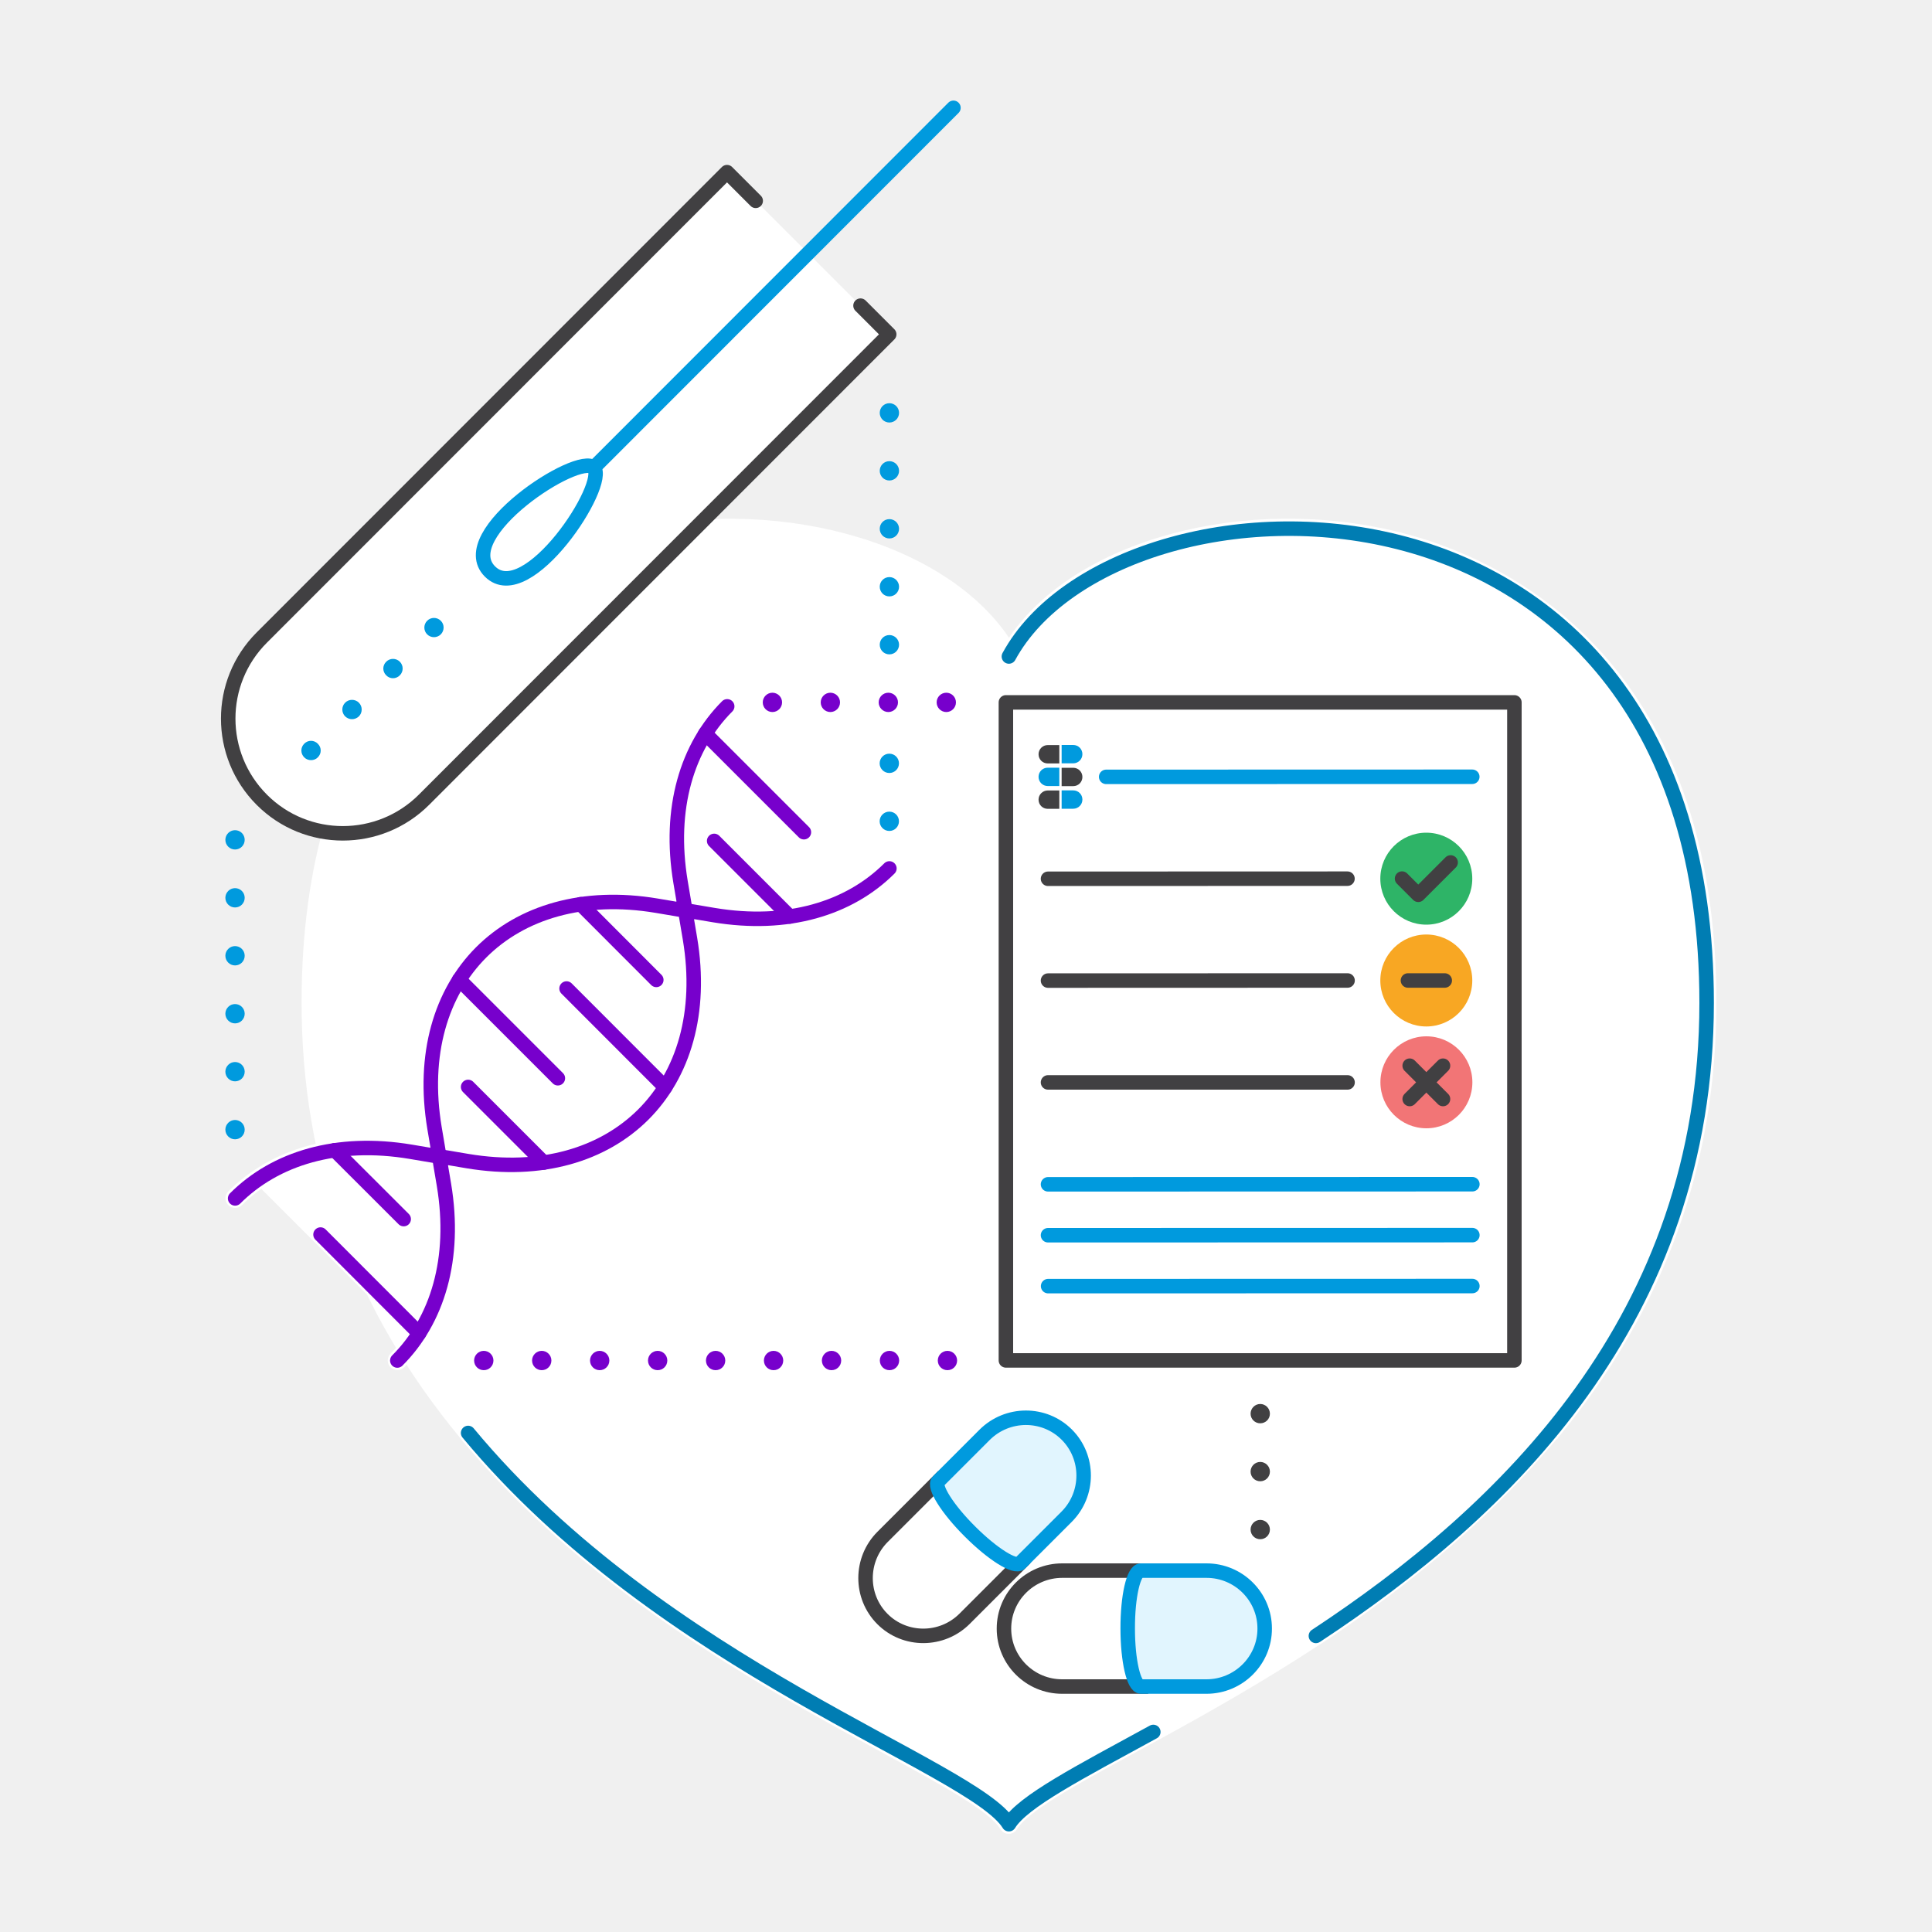
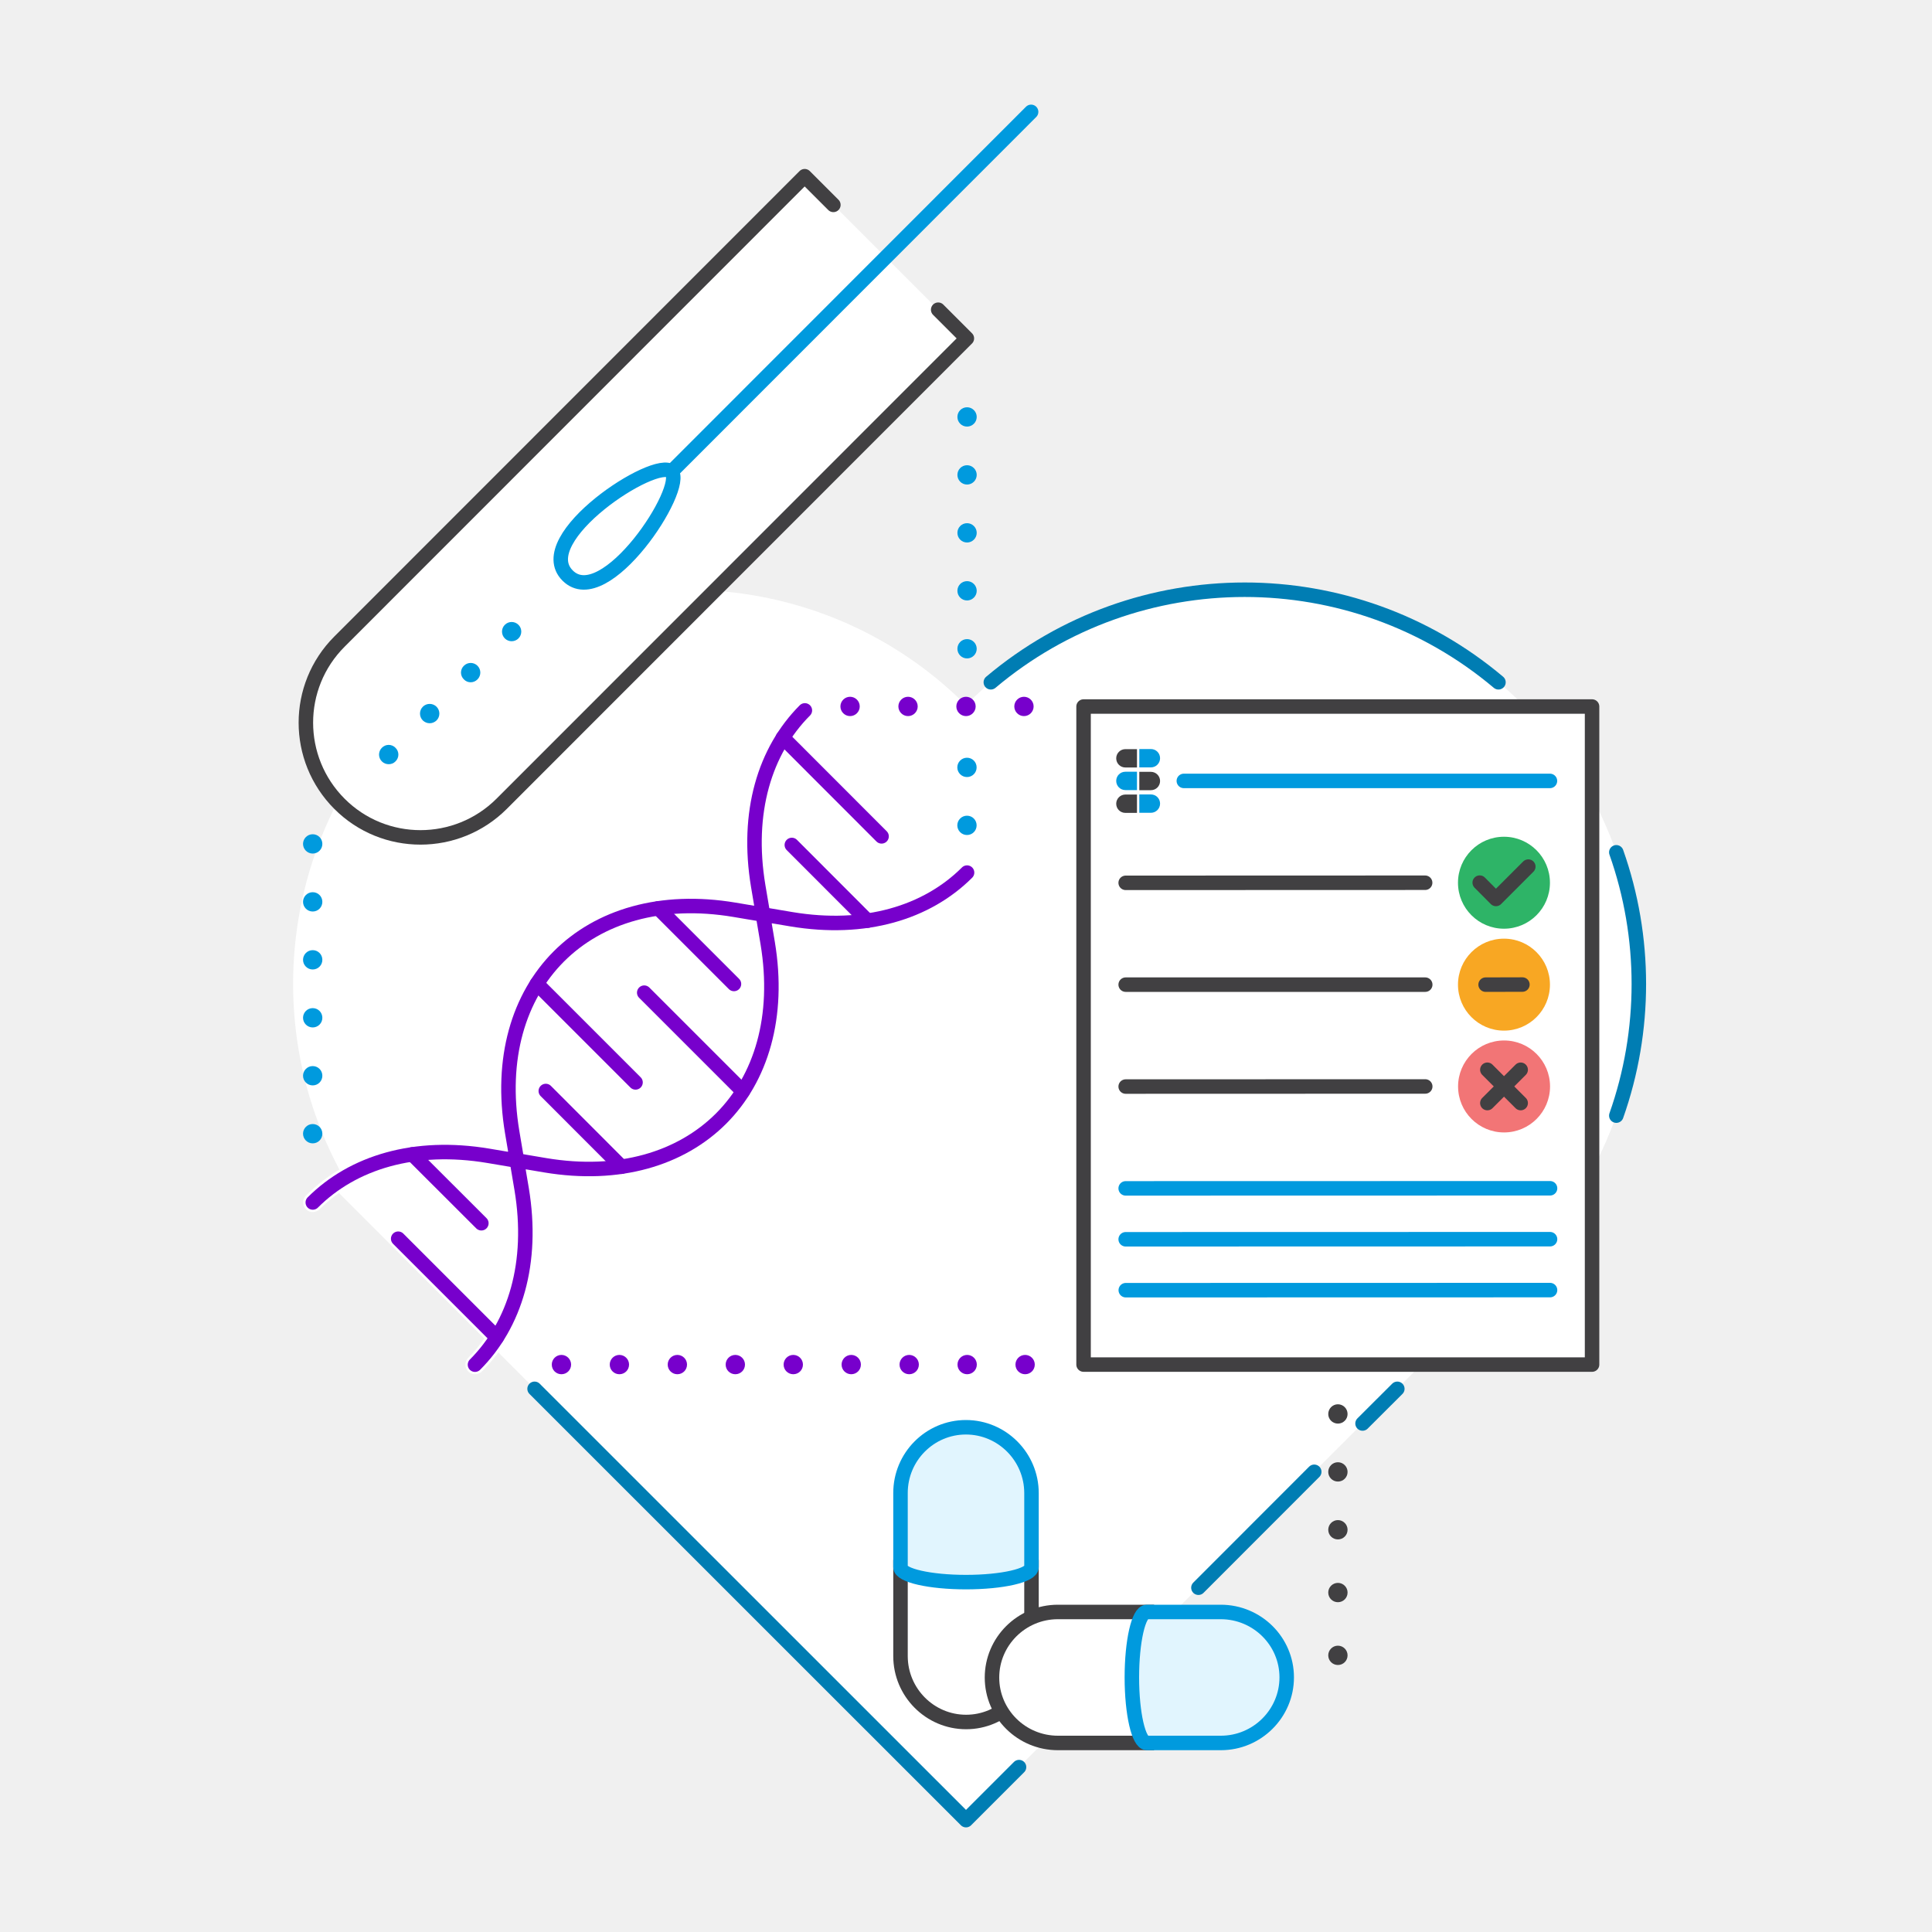
- <svg xmlns="http://www.w3.org/2000/svg" viewBox="0 0 200 200">
+ <svg xmlns="http://www.w3.org/2000/svg" id="a" viewBox="0 0 200 200">
  <defs>
    <style>.h,.i,.j,.k,.l,.m,.n,.o,.p,.q,.r{stroke-width:1.5px;}.h,.i,.j,.k,.n,.o,.p,.q,.r{stroke-linecap:round;}.h,.i,.j,.k,.p,.q,.r{fill:none;}.h,.j,.k,.l,.m{stroke-miterlimit:10;}.h,.m,.n,.p{stroke:#009ade;}.i,.k{stroke:#70c;}.i,.n,.o,.p,.q,.r{stroke-linejoin:round;}.j,.l,.o,.r{stroke:#414042;}.s{fill:#f8a723;}.t{fill:#f27576;}.u,.l,.n,.o{fill:#fff;}.v{fill:#009ade;}.w{fill:#2eb467;}.x{fill:#414042;}.y{fill:#70c;}.m{fill:#e1f5fe;}.q{stroke:#007db3;}</style>
  </defs>
-   <g id="a">
+   <g>
+     <path class="u" d="M100,73c-15.94-15.93-41.77-15.93-57.71,0-15.93,15.94-15.93,41.77,0,57.71l57.71,57.7,57.7-57.71c15.93-15.94,15.93-41.77,0-57.71-15.94-15.93-41.77-15.93-57.71,0Z" />
+     <path class="q" d="M155.12,70.63c-15.15-12.78-37.4-12.77-52.55,0" />
+     <path class="q" d="M167.32,115.49c3.11-8.8,3.11-18.46,0-27.26" />
+     <line class="q" x1="141.05" y1="147.36" x2="144.65" y2="143.77" />
+     <line class="q" x1="124.06" y1="164.36" x2="136.05" y2="152.36" />
+     <polyline class="q" points="55.34 143.77 100 188.42 105.49 182.93" />
+   </g>
+   <g id="b">
+     <path class="u" d="M100.81,89.62c-.39-.39-1.02-.39-1.41,0-.62,.62-1.29,1.18-2,1.68l-15.06-15.06c.51-.71,1.06-1.38,1.68-2,.39-.39,.39-1.02,0-1.41-.39-.39-1.02-.39-1.41,0-4.58,4.58-6.4,11.35-5.11,19.05l.26,1.57-1.57-.26c-7.7-1.29-14.47,.53-19.05,5.11-4.58,4.58-6.4,11.35-5.11,19.05l.26,1.57-1.57-.26c-7.7-1.29-14.47,.53-19.05,5.11-.39,.39-.39,1.02,0,1.41,.2,.2,.45,.29,.71,.29s.51-.1,.71-.29c.62-.62,1.29-1.18,2-1.68l15.06,15.06c-.51,.71-1.06,1.38-1.68,2-.39,.39-.39,1.02,0,1.41,.2,.2,.45,.29,.71,.29s.51-.1,.71-.29c4.58-4.58,6.4-11.35,5.11-19.05l-.26-1.57,1.57,.26c7.7,1.29,14.47-.53,19.05-5.11,4.58-4.58,6.4-11.35,5.11-19.05l-.26-1.57,1.57,.26c7.7,1.29,14.47-.53,19.05-5.11,.39-.39,.39-1.02,0-1.41Z" />
+     <line class="k" x1="55.58" y1="101.84" x2="65.79" y2="112.05" />
+     <line class="k" x1="68.15" y1="94.03" x2="75.98" y2="101.86" />
+     <line class="k" x1="81.05" y1="76.36" x2="91.26" y2="86.58" />
+     <path class="k" d="M32.38,124.48c4.16-4.16,10.55-6.11,18.18-4.83l1.48,.25,1.48,.25-.25-1.48-.25-1.48c-1.27-7.62,.67-14.01,4.83-18.18,4.16-4.16,10.55-6.11,18.18-4.83l1.48,.25,1.48,.25-.25-1.48-.25-1.48c-1.27-7.62,.67-14.01,4.83-18.18" />
+     <line class="k" x1="56.5" y1="112.94" x2="64.33" y2="120.78" />
+     <line class="k" x1="66.69" y1="102.76" x2="76.9" y2="112.97" />
+     <line class="k" x1="81.97" y1="87.47" x2="89.8" y2="95.31" />
+     <path class="k" d="M49.17,141.27c4.16-4.16,6.1-10.55,4.83-18.18l-.25-1.48-.25-1.48,1.48,.25,1.48,.25c7.62,1.27,14.01-.67,18.18-4.83,4.16-4.16,6.1-10.55,4.83-18.18l-.25-1.48-.25-1.48,1.48,.25,1.48,.25c7.62,1.27,14.01-.67,18.18-4.83" />
+     <line class="k" x1="41.22" y1="128.23" x2="51.43" y2="138.44" />
+     <line class="i" x1="42.69" y1="119.5" x2="49.83" y2="126.63" />
+     <path class="y" d="M105,73.13c0-.55,.45-1,1-1h0c.55,0,1,.45,1,1h0c0,.55-.45,1-1,1h0c-.55,0-1-.45-1-1Zm-6,0c0-.55,.45-1,1-1h0c.55,0,1,.45,1,1h0c0,.55-.45,1-1,1h0c-.55,0-1-.45-1-1Zm-6,0c0-.55,.45-1,1-1h0c.55,0,1,.45,1,1h0c0,.55-.45,1-1,1h0c-.55,0-1-.45-1-1Zm-6,0c0-.55,.45-1,1-1h0c.55,0,1,.45,1,1h0c0,.55-.45,1-1,1h0c-.55,0-1-.45-1-1Z" />
+     <path class="y" d="M105.12,141.26c0-.55,.45-1,1-1h0c.55,0,1,.45,1,1h0c0,.56-.45,1-1,1h0c-.55,0-1-.44-1-1Zm-6,0c0-.55,.45-1,1-1h0c.55,0,1,.45,1,1h0c0,.56-.45,1-1,1h0c-.55,0-1-.44-1-1Zm-6,0c0-.55,.45-1,1-1h0c.55,0,1,.45,1,1h0c0,.56-.45,1-1,1h0c-.55,0-1-.44-1-1Zm-6,0c0-.55,.45-1,1-1h0c.55,0,1,.45,1,1h0c0,.56-.45,1-1,1h0c-.55,0-1-.44-1-1Zm-6,0c0-.55,.45-1,1-1h0c.55,0,1,.45,1,1h0c0,.56-.45,1-1,1h0c-.55,0-1-.44-1-1Zm-6,0c0-.55,.45-1,1-1h0c.55,0,1,.45,1,1h0c0,.56-.45,1-1,1h0c-.55,0-1-.44-1-1Zm-6,0c0-.55,.45-1,1-1h0c.55,0,1,.45,1,1h0c0,.56-.45,1-1,1h0c-.55,0-1-.44-1-1Zm-6,0c0-.55,.45-1,1-1h0c.55,0,1,.45,1,1h0c0,.56-.45,1-1,1h0c-.55,0-1-.44-1-1Zm-6,0c0-.55,.45-1,1-1h0c.55,0,1,.45,1,1h0c0,.56-.45,1-1,1h0c-.55,0-1-.44-1-1Z" />
+   </g>
+   <g id="c">
+     <path id="d" class="o" d="M86.27,21.21l-2.97-2.97-48.16,48.18c-4.64,4.64-4.63,12.15,0,16.79s12.15,4.63,16.79,0l48.16-48.18-2.97-2.97" />
    <g>
-       <path class="u" d="M161.21,148.96s.03-.07,.05-.1c11.01-13.29,16.42-28.21,16.42-45.07,0-29.43-14.88-41.43-25.76-46.27-.06-.03-.12-.06-.18-.08-.06-.03-.12-.05-.19-.08-2.44-1.06-4.67-1.76-6.46-2.21-16.11-4.1-33.84,.76-40.64,10.87-6.8-10.1-24.53-14.96-40.64-10.87-1.79,.46-4.02,1.16-6.46,2.21-.06,.03-.12,.05-.19,.08-.06,.03-.12,.06-.18,.08-10.88,4.84-25.76,16.83-25.76,46.27,0,16.87,5.42,31.78,16.42,45.07,.02,.03,.03,.07,.05,.1,.27,.33,.56,.63,.83,.96,.16,.19,.33,.38,.5,.57,1.63,1.88,3.33,3.67,5.08,5.38l.02,.02c1.92,1.87,3.9,3.65,5.91,5.33,.11,.09,.21,.18,.31,.26,.59,.49,1.18,.97,1.77,1.44,.3,.24,.61,.48,.91,.72,.49,.38,.98,.77,1.47,1.14,.62,.47,1.25,.94,1.89,1.4,.2,.15,.41,.3,.61,.45,1.65,1.19,3.36,2.37,5.12,3.54,.02,.01,.04,.02,.06,.03,6.01,3.96,11.84,7.23,16.83,9.95h0l2.11,1.16c6.31,3.43,11.29,6.14,12.46,8.05,.18,.3,.5,.48,.85,.48h0c.35,0,.67-.18,.85-.48,1.18-1.91,6.16-4.62,12.46-8.05l2.11-1.15h0c4.99-2.73,10.82-6,16.83-9.95,.02-.01,.04-.02,.06-.03,1.77-1.16,3.47-2.34,5.12-3.54,.2-.15,.41-.3,.61-.45,.64-.47,1.27-.93,1.89-1.4,.49-.37,.98-.76,1.47-1.14,.3-.24,.61-.48,.91-.72,.59-.47,1.18-.95,1.77-1.44,.11-.09,.21-.18,.31-.26,2.01-1.68,3.99-3.46,5.91-5.33l.02-.02c1.75-1.71,3.45-3.5,5.08-5.38,.17-.19,.33-.38,.5-.57,.27-.32,.56-.63,.83-.96Z" />
-       <path class="q" d="M136.22,169.35c19.42-12.79,40.45-32.78,40.45-65.54,0-58.7-60.99-56.52-72.23-35.85" />
-       <path class="q" d="M48.46,148.34c20.13,24.3,52.26,34.47,55.98,40.5,1.45-2.35,7.24-5.34,14.95-9.55" />
-     </g>
-     <g id="b">
-       <path class="u" d="M92.77,89.19c-.39-.39-1.02-.39-1.41,0-.62,.62-1.29,1.18-2,1.68l-15.06-15.06c.51-.71,1.06-1.38,1.68-2,.39-.39,.39-1.02,0-1.41-.39-.39-1.02-.39-1.41,0-4.58,4.58-6.4,11.35-5.11,19.05l.26,1.57-1.57-.26c-7.7-1.29-14.47,.53-19.05,5.11-4.58,4.58-6.4,11.35-5.11,19.05l.26,1.57-1.57-.26c-7.7-1.29-14.47,.53-19.05,5.11-.39,.39-.39,1.02,0,1.41,.2,.2,.45,.29,.71,.29s.51-.1,.71-.29c.62-.62,1.29-1.18,2-1.68l15.06,15.06c-.51,.71-1.06,1.38-1.68,2-.39,.39-.39,1.02,0,1.41,.2,.2,.45,.29,.71,.29s.51-.1,.71-.29c4.58-4.58,6.4-11.35,5.11-19.05l-.26-1.57,1.57,.26c7.7,1.29,14.47-.53,19.05-5.11,4.58-4.58,6.4-11.35,5.11-19.05l-.26-1.57,1.57,.26c7.7,1.29,14.47-.53,19.05-5.11,.39-.39,.39-1.02,0-1.41Z" />
-       <line class="k" x1="47.54" y1="101.41" x2="57.75" y2="111.62" />
-       <line class="k" x1="60.11" y1="93.6" x2="67.94" y2="101.44" />
-       <line class="k" x1="73.01" y1="75.94" x2="83.22" y2="86.15" />
-       <path class="k" d="M24.34,124.06c4.16-4.16,10.55-6.11,18.18-4.83l1.48,.25,1.48,.25-.25-1.48-.25-1.48c-1.27-7.62,.67-14.01,4.83-18.18,4.16-4.16,10.55-6.11,18.18-4.83l1.48,.25,1.48,.25-.25-1.48-.25-1.48c-1.27-7.62,.67-14.01,4.83-18.18" />
-       <line class="k" x1="48.46" y1="112.52" x2="56.29" y2="120.35" />
-       <line class="k" x1="58.65" y1="102.33" x2="68.86" y2="112.55" />
-       <line class="k" x1="73.93" y1="87.05" x2="81.76" y2="94.88" />
-       <path class="k" d="M41.13,140.84c4.16-4.16,6.1-10.55,4.83-18.18l-.25-1.48-.25-1.48,1.48,.25,1.48,.25c7.62,1.27,14.01-.67,18.18-4.83,4.16-4.16,6.1-10.55,4.83-18.18l-.25-1.48-.25-1.48,1.48,.25,1.48,.25c7.62,1.27,14.01-.67,18.18-4.83" />
-       <line class="k" x1="33.18" y1="127.8" x2="43.39" y2="138.02" />
-       <line class="i" x1="34.65" y1="119.07" x2="41.79" y2="126.2" />
-     </g>
-     <g id="c">
-       <rect class="o" x="104.13" y="72.71" width="52.64" height="68.12" />
-       <g>
-         <circle class="w" cx="147.65" cy="90.96" r="4.76" />
-         <polyline class="r" points="150.17 89.28 146.82 92.63 145.14 90.95" />
-       </g>
-       <g>
-         <circle class="s" cx="147.65" cy="101.5" r="4.76" />
-         <line class="j" x1="145.75" y1="101.5" x2="149.56" y2="101.5" />
-       </g>
-       <g>
-         <circle class="t" cx="147.66" cy="112.04" r="4.76" />
-         <line class="j" x1="145.93" y1="110.32" x2="149.38" y2="113.77" />
-         <line class="j" x1="145.93" y1="113.77" x2="149.38" y2="110.32" />
-       </g>
-       <g>
-         <line class="j" x1="108.49" y1="90.97" x2="139.49" y2="90.96" />
-         <line class="h" x1="114.51" y1="80.42" x2="152.41" y2="80.41" />
-         <line class="j" x1="108.49" y1="101.51" x2="139.5" y2="101.5" />
-         <line class="j" x1="108.49" y1="112.05" x2="139.5" y2="112.05" />
-         <line class="h" x1="108.5" y1="133.14" x2="152.42" y2="133.13" />
-         <line class="h" x1="108.49" y1="122.6" x2="152.42" y2="122.59" />
-         <line class="h" x1="108.49" y1="127.87" x2="152.42" y2="127.86" />
-       </g>
-       <g id="d">
-         <path class="x" d="M109.66,77.13h-1.2c-.52,0-.95,.42-.95,.95s.42,.95,.95,.95h1.2v-1.89" />
-         <path class="v" d="M109.9,79.02h1.2c.52,0,.95-.42,.95-.95s-.42-.95-.95-.95h-1.2v1.89" />
-         <path class="x" d="M109.66,81.83h-1.2c-.52,0-.95,.42-.95,.95s.42,.95,.95,.95h1.2v-1.89" />
-         <path class="v" d="M109.9,83.72h1.2c.52,0,.95-.42,.95-.95s-.42-.95-.95-.95h-1.2v1.89" />
-         <path class="x" d="M109.9,79.48h1.2c.52,0,.95,.42,.95,.95s-.42,.95-.95,.95h-1.2v-1.89" />
-         <path class="v" d="M109.66,81.37h-1.2c-.52,0-.95-.42-.95-.95s.42-.95,.95-.95h1.2v1.89" />
-       </g>
-     </g>
-     <g id="e">
-       <path id="f" class="o" d="M78.23,20.79l-2.97-2.97L27.1,66c-4.64,4.64-4.63,12.15,0,16.79s12.15,4.63,16.79,0l48.16-48.18-2.97-2.97" />
-       <g>
-         <line class="p" x1="61.47" y1="48.41" x2="98.7" y2="11.16" />
-         <path class="n" d="M50.72,59.16c-3.86-3.86,9.15-12.35,10.74-10.75,1.6,1.6-6.88,14.61-10.74,10.75Z" />
-       </g>
+       <line class="p" x1="69.51" y1="48.83" x2="106.74" y2="11.58" />
+       <path class="n" d="M58.76,59.58c-3.86-3.86,9.15-12.35,10.74-10.75,1.6,1.6-6.88,14.61-10.74,10.75Z" />
    </g>
    <g>
-       <path class="v" d="M91.07,66.74c0-.55,.44-1,1-1h0c.55,0,1,.45,1,1h0c0,.55-.45,1-1,1h0c-.56,0-1-.45-1-1Zm0-6c0-.55,.44-1,1-1h0c.55,0,1,.45,1,1h0c0,.55-.45,1-1,1h0c-.56,0-1-.45-1-1Zm0-6c0-.55,.44-1,1-1h0c.55,0,1,.45,1,1h0c0,.55-.45,1-1,1h0c-.56,0-1-.45-1-1Zm0-6c0-.55,.44-1,1-1h0c.55,0,1,.45,1,1h0c0,.55-.45,1-1,1h0c-.56,0-1-.45-1-1Zm0-6c0-.55,.44-1,1-1h0c.55,0,1,.45,1,1h0c0,.55-.45,1-1,1h0c-.56,0-1-.45-1-1Z" />
-       <path class="v" d="M91.06,85.02c0-.55,.45-1,1-1h0c.56,0,1,.45,1,1h0c0,.55-.44,1-1,1h0c-.55,0-1-.45-1-1Zm0-6c0-.55,.45-1,1-1h0c.56,0,1,.45,1,1h0c0,.55-.44,1-1,1h0c-.55,0-1-.45-1-1Z" />
+       <path class="v" d="M99.11,67.16c0-.55,.44-1,1-1h0c.55,0,1,.45,1,1h0c0,.55-.45,1-1,1h0c-.56,0-1-.45-1-1Zm0-6c0-.55,.44-1,1-1h0c.55,0,1,.45,1,1h0c0,.55-.45,1-1,1h0c-.56,0-1-.45-1-1Zm0-6c0-.55,.44-1,1-1h0c.55,0,1,.45,1,1h0c0,.55-.45,1-1,1h0c-.56,0-1-.45-1-1Zm0-6c0-.55,.44-1,1-1h0c.55,0,1,.45,1,1h0c0,.55-.45,1-1,1h0c-.56,0-1-.45-1-1Zm0-6c0-.55,.44-1,1-1h0c.55,0,1,.45,1,1h0c0,.55-.45,1-1,1h0c-.56,0-1-.45-1-1Z" />
+       <path class="v" d="M99.1,85.44c0-.55,.45-1,1-1h0c.56,0,1,.45,1,1h0c0,.55-.44,1-1,1h0c-.55,0-1-.45-1-1Zm0-6c0-.55,.45-1,1-1h0c.56,0,1,.45,1,1h0c0,.55-.44,1-1,1h0c-.55,0-1-.45-1-1Z" />
    </g>
-     <path class="v" d="M23.33,116.94c0-.55,.45-1,1-1h0c.56,0,1,.45,1,1h0c0,.55-.44,1-1,1h0c-.55,0-1-.45-1-1Zm0-6c0-.55,.45-1,1-1h0c.56,0,1,.45,1,1h0c0,.55-.44,1-1,1h0c-.55,0-1-.45-1-1Zm0-6c0-.55,.45-1,1-1h0c.56,0,1,.45,1,1h0c0,.55-.44,1-1,1h0c-.55,0-1-.45-1-1Zm0-6c0-.55,.45-1,1-1h0c.56,0,1,.45,1,1h0c0,.55-.44,1-1,1h0c-.55,0-1-.45-1-1Zm0-6c0-.55,.45-1,1-1h0c.56,0,1,.45,1,1h0c0,.55-.44,1-1,1h0c-.55,0-1-.45-1-1Zm0-6c0-.55,.45-1,1-1h0c.56,0,1,.45,1,1h0c0,.55-.44,1-1,1h0c-.55,0-1-.45-1-1Z" />
-     <path class="y" d="M96.96,72.71c0-.55,.45-1,1-1h0c.55,0,1,.45,1,1h0c0,.55-.45,1-1,1h0c-.55,0-1-.45-1-1Zm-6,0c0-.55,.45-1,1-1h0c.55,0,1,.45,1,1h0c0,.55-.45,1-1,1h0c-.55,0-1-.45-1-1Zm-6,0c0-.55,.45-1,1-1h0c.55,0,1,.45,1,1h0c0,.55-.45,1-1,1h0c-.55,0-1-.45-1-1Zm-6,0c0-.55,.45-1,1-1h0c.55,0,1,.45,1,1h0c0,.55-.45,1-1,1h0c-.55,0-1-.45-1-1Z" />
-     <path class="y" d="M97.08,140.84c0-.55,.45-1,1-1h0c.55,0,1,.45,1,1h0c0,.56-.45,1-1,1h0c-.55,0-1-.44-1-1Zm-6,0c0-.55,.45-1,1-1h0c.55,0,1,.45,1,1h0c0,.56-.45,1-1,1h0c-.55,0-1-.44-1-1Zm-6,0c0-.55,.45-1,1-1h0c.55,0,1,.45,1,1h0c0,.56-.45,1-1,1h0c-.55,0-1-.44-1-1Zm-6,0c0-.55,.45-1,1-1h0c.55,0,1,.45,1,1h0c0,.56-.45,1-1,1h0c-.55,0-1-.44-1-1Zm-6,0c0-.55,.45-1,1-1h0c.55,0,1,.45,1,1h0c0,.56-.45,1-1,1h0c-.55,0-1-.44-1-1Zm-6,0c0-.55,.45-1,1-1h0c.55,0,1,.45,1,1h0c0,.56-.45,1-1,1h0c-.55,0-1-.44-1-1Zm-6,0c0-.55,.45-1,1-1h0c.55,0,1,.45,1,1h0c0,.56-.45,1-1,1h0c-.55,0-1-.44-1-1Zm-6,0c0-.55,.45-1,1-1h0c.55,0,1,.45,1,1h0c0,.56-.45,1-1,1h0c-.55,0-1-.44-1-1Zm-6,0c0-.55,.45-1,1-1h0c.55,0,1,.45,1,1h0c0,.56-.45,1-1,1h0c-.55,0-1-.44-1-1Z" />
+     <path class="v" d="M31.37,117.36c0-.55,.45-1,1-1h0c.56,0,1,.45,1,1h0c0,.55-.44,1-1,1h0c-.55,0-1-.45-1-1Zm0-6c0-.55,.45-1,1-1h0c.56,0,1,.45,1,1h0c0,.55-.44,1-1,1h0c-.55,0-1-.45-1-1Zm0-6c0-.55,.45-1,1-1h0c.56,0,1,.45,1,1h0c0,.55-.44,1-1,1h0c-.55,0-1-.45-1-1Zm0-6c0-.55,.45-1,1-1h0c.56,0,1,.45,1,1h0c0,.55-.44,1-1,1h0c-.55,0-1-.45-1-1Zm0-6c0-.55,.45-1,1-1h0c.56,0,1,.45,1,1h0c0,.55-.44,1-1,1h0c-.55,0-1-.45-1-1Zm0-6c0-.55,.45-1,1-1h0c.56,0,1,.45,1,1h0c0,.55-.44,1-1,1h0c-.55,0-1-.45-1-1Z" />
+     <path class="v" d="M39.53,78.82c-.39-.39-.39-1.02,0-1.41h0c.39-.4,1.02-.4,1.41,0h0c.4,.39,.4,1.02,0,1.41h0c-.19,.2-.45,.29-.7,.29h0c-.26,0-.51-.09-.71-.29Zm4.24-4.24c-.39-.39-.39-1.03,0-1.42h0c.39-.39,1.03-.39,1.42,0h0c.39,.39,.39,1.03,0,1.42h0c-.2,.19-.45,.29-.71,.29h0c-.26,0-.51-.1-.71-.29Zm4.25-4.25c-.4-.39-.4-1.02,0-1.41h0c.39-.39,1.02-.39,1.41,0h0c.39,.39,.39,1.02,0,1.41h0c-.2,.2-.45,.3-.71,.3h0c-.25,0-.51-.1-.7-.3Zm4.24-4.24c-.39-.39-.39-1.02,0-1.41h0c.39-.39,1.02-.39,1.41,0h0c.39,.38,.39,1.02,0,1.41h0c-.19,.19-.45,.29-.71,.29h0c-.25,0-.51-.1-.7-.29Z" />
+   </g>
+   <g id="e">
+     <rect class="o" x="112.17" y="73.14" width="52.64" height="68.12" />
    <g>
-       <g>
-         <path class="l" d="M97.13,153.33l-5.76,5.76c-2.35,2.35-2.36,6.17-.02,8.51s6.16,2.32,8.51-.03l5.76-5.76-8.49-8.48Z" />
-         <path class="m" d="M97.13,153.33c-.53,.53,.93,2.87,3.28,5.21,2.34,2.34,4.68,3.81,5.21,3.27l4.79-4.79c2.35-2.35,2.36-6.17,.02-8.51s-6.16-2.32-8.51,.03l-4.79,4.79Z" />
-       </g>
-       <g>
-         <path class="l" d="M118.1,162.59h-8.14c-3.33,0-6.04,2.7-6.03,6.01,0,3.31,2.71,6,6.04,5.99h8.14v-12Z" />
-         <path class="m" d="M118.1,162.59c-.76,0-1.37,2.69-1.36,6,0,3.31,.62,6,1.37,6h6.78c3.33,0,6.04-2.7,6.03-6.01,0-3.31-2.71-6-6.04-5.99h-6.78Z" />
-       </g>
+       <circle class="w" cx="155.69" cy="91.38" r="4.76" />
+       <polyline class="r" points="158.21 89.71 154.86 93.06 153.18 91.37" />
    </g>
-     <path class="x" d="M129.46,158.34c0-.55,.45-1,1-1h0c.55,0,1,.45,1,1h0c0,.56-.45,1-1,1h0c-.55,0-1-.44-1-1Zm0-6c0-.55,.45-1,1-1h0c.55,0,1,.45,1,1h0c0,.56-.45,1-1,1h0c-.55,0-1-.44-1-1Zm0-5.99c0-.56,.45-1.01,1-1.01h0c.55,0,1,.45,1,1.01h0c0,.55-.45,.99-1,.99h0c-.55,0-1-.44-1-.99Z" />
-     <path class="v" d="M31.49,78.4c-.39-.39-.39-1.02,0-1.41h0c.39-.4,1.02-.4,1.41,0h0c.4,.39,.4,1.02,0,1.41h0c-.19,.2-.45,.29-.7,.29h0c-.26,0-.51-.09-.71-.29Zm4.24-4.24c-.39-.39-.39-1.03,0-1.42h0c.39-.39,1.03-.39,1.42,0h0c.39,.39,.39,1.03,0,1.42h0c-.2,.19-.45,.29-.71,.29h0c-.26,0-.51-.1-.71-.29Zm4.25-4.25c-.4-.39-.4-1.02,0-1.41h0c.39-.39,1.02-.39,1.41,0h0c.39,.39,.39,1.02,0,1.41h0c-.2,.2-.45,.3-.71,.3h0c-.25,0-.51-.1-.7-.3Zm4.24-4.24c-.39-.39-.39-1.02,0-1.41h0c.39-.39,1.02-.39,1.41,0h0c.39,.38,.39,1.02,0,1.41h0c-.19,.19-.45,.29-.71,.29h0c-.25,0-.51-.1-.7-.29Z" />
+     <g>
+       <circle class="s" cx="155.69" cy="101.93" r="4.76" />
+       <line class="j" x1="153.79" y1="101.93" x2="157.6" y2="101.92" />
+     </g>
+     <g>
+       <circle class="t" cx="155.7" cy="112.47" r="4.76" />
+       <line class="j" x1="153.97" y1="110.74" x2="157.42" y2="114.19" />
+       <line class="j" x1="153.97" y1="114.19" x2="157.42" y2="110.74" />
+     </g>
+     <g>
+       <line class="j" x1="116.53" y1="91.39" x2="147.53" y2="91.38" />
+       <line class="h" x1="122.55" y1="80.84" x2="160.45" y2="80.84" />
+       <line class="j" x1="116.53" y1="101.93" x2="147.54" y2="101.93" />
+       <line class="j" x1="116.53" y1="112.48" x2="147.54" y2="112.47" />
+       <line class="h" x1="116.54" y1="133.56" x2="160.46" y2="133.55" />
+       <line class="h" x1="116.53" y1="123.02" x2="160.46" y2="123.01" />
+       <line class="h" x1="116.53" y1="128.29" x2="160.46" y2="128.28" />
+     </g>
+     <g id="f">
+       <path class="x" d="M117.7,77.55h-1.2c-.52,0-.95,.42-.95,.95s.42,.95,.95,.95h1.2v-1.89" />
+       <path class="v" d="M117.94,79.44h1.2c.52,0,.95-.42,.95-.95s-.42-.95-.95-.95h-1.2v1.89" />
+       <path class="x" d="M117.7,82.25h-1.2c-.52,0-.95,.42-.95,.95s.42,.95,.95,.95h1.2v-1.89" />
+       <path class="v" d="M117.94,84.14h1.2c.52,0,.95-.42,.95-.95s-.42-.95-.95-.95h-1.2v1.89" />
+       <path class="x" d="M117.94,79.9h1.2c.52,0,.95,.42,.95,.95s-.42,.95-.95,.95h-1.2v-1.89" />
+       <path class="v" d="M117.7,81.79h-1.2c-.52,0-.95-.42-.95-.95s.42-.95,.95-.95h1.2v1.89" />
+     </g>
+     <path class="x" d="M137.5,158.36c0-.55,.45-1,1-1h0c.55,0,1,.45,1,1h0c0,.56-.45,1-1,1h0c-.55,0-1-.44-1-1Zm0,6.5c0-.55,.45-1,1-1h0c.55,0,1,.45,1,1h0c0,.56-.45,1-1,1h0c-.55,0-1-.44-1-1Zm0,6.5c0-.55,.45-1,1-1h0c.55,0,1,.45,1,1h0c0,.56-.45,1-1,1h0c-.55,0-1-.44-1-1Zm0-18.99c0-.55,.45-1,1-1h0c.55,0,1,.45,1,1h0c0,.56-.45,1-1,1h0c-.55,0-1-.44-1-1Zm0-5.99c0-.56,.45-1.01,1-1.01h0c.55,0,1,.45,1,1.01h0c0,.55-.45,.99-1,.99h0c-.55,0-1-.44-1-.99Z" />
  </g>
-   <g id="g" />
+   <g id="g">
+     <g>
+       <path class="l" d="M93.22,162.24v9.2c0,3.76,3.05,6.82,6.79,6.82s6.78-3.06,6.77-6.82v-9.2h-13.56Z" />
+       <path class="m" d="M93.22,162.24c0,.85,3.04,1.54,6.78,1.54,3.74,0,6.78-.69,6.78-1.55v-7.66c0-3.76-3.05-6.82-6.79-6.82s-6.78,3.06-6.77,6.82v7.66Z" />
+     </g>
+     <g>
+       <path class="l" d="M118.71,166.87h-9.2c-3.76,0-6.82,3.05-6.82,6.79,0,3.74,3.06,6.77,6.83,6.77h9.2v-13.56Z" />
+       <path class="m" d="M118.71,166.87c-.85,0-1.54,3.04-1.54,6.78s.7,6.78,1.55,6.78h7.66c3.76,0,6.82-3.05,6.82-6.79s-3.06-6.77-6.83-6.77h-7.66Z" />
+     </g>
+   </g>
</svg>
